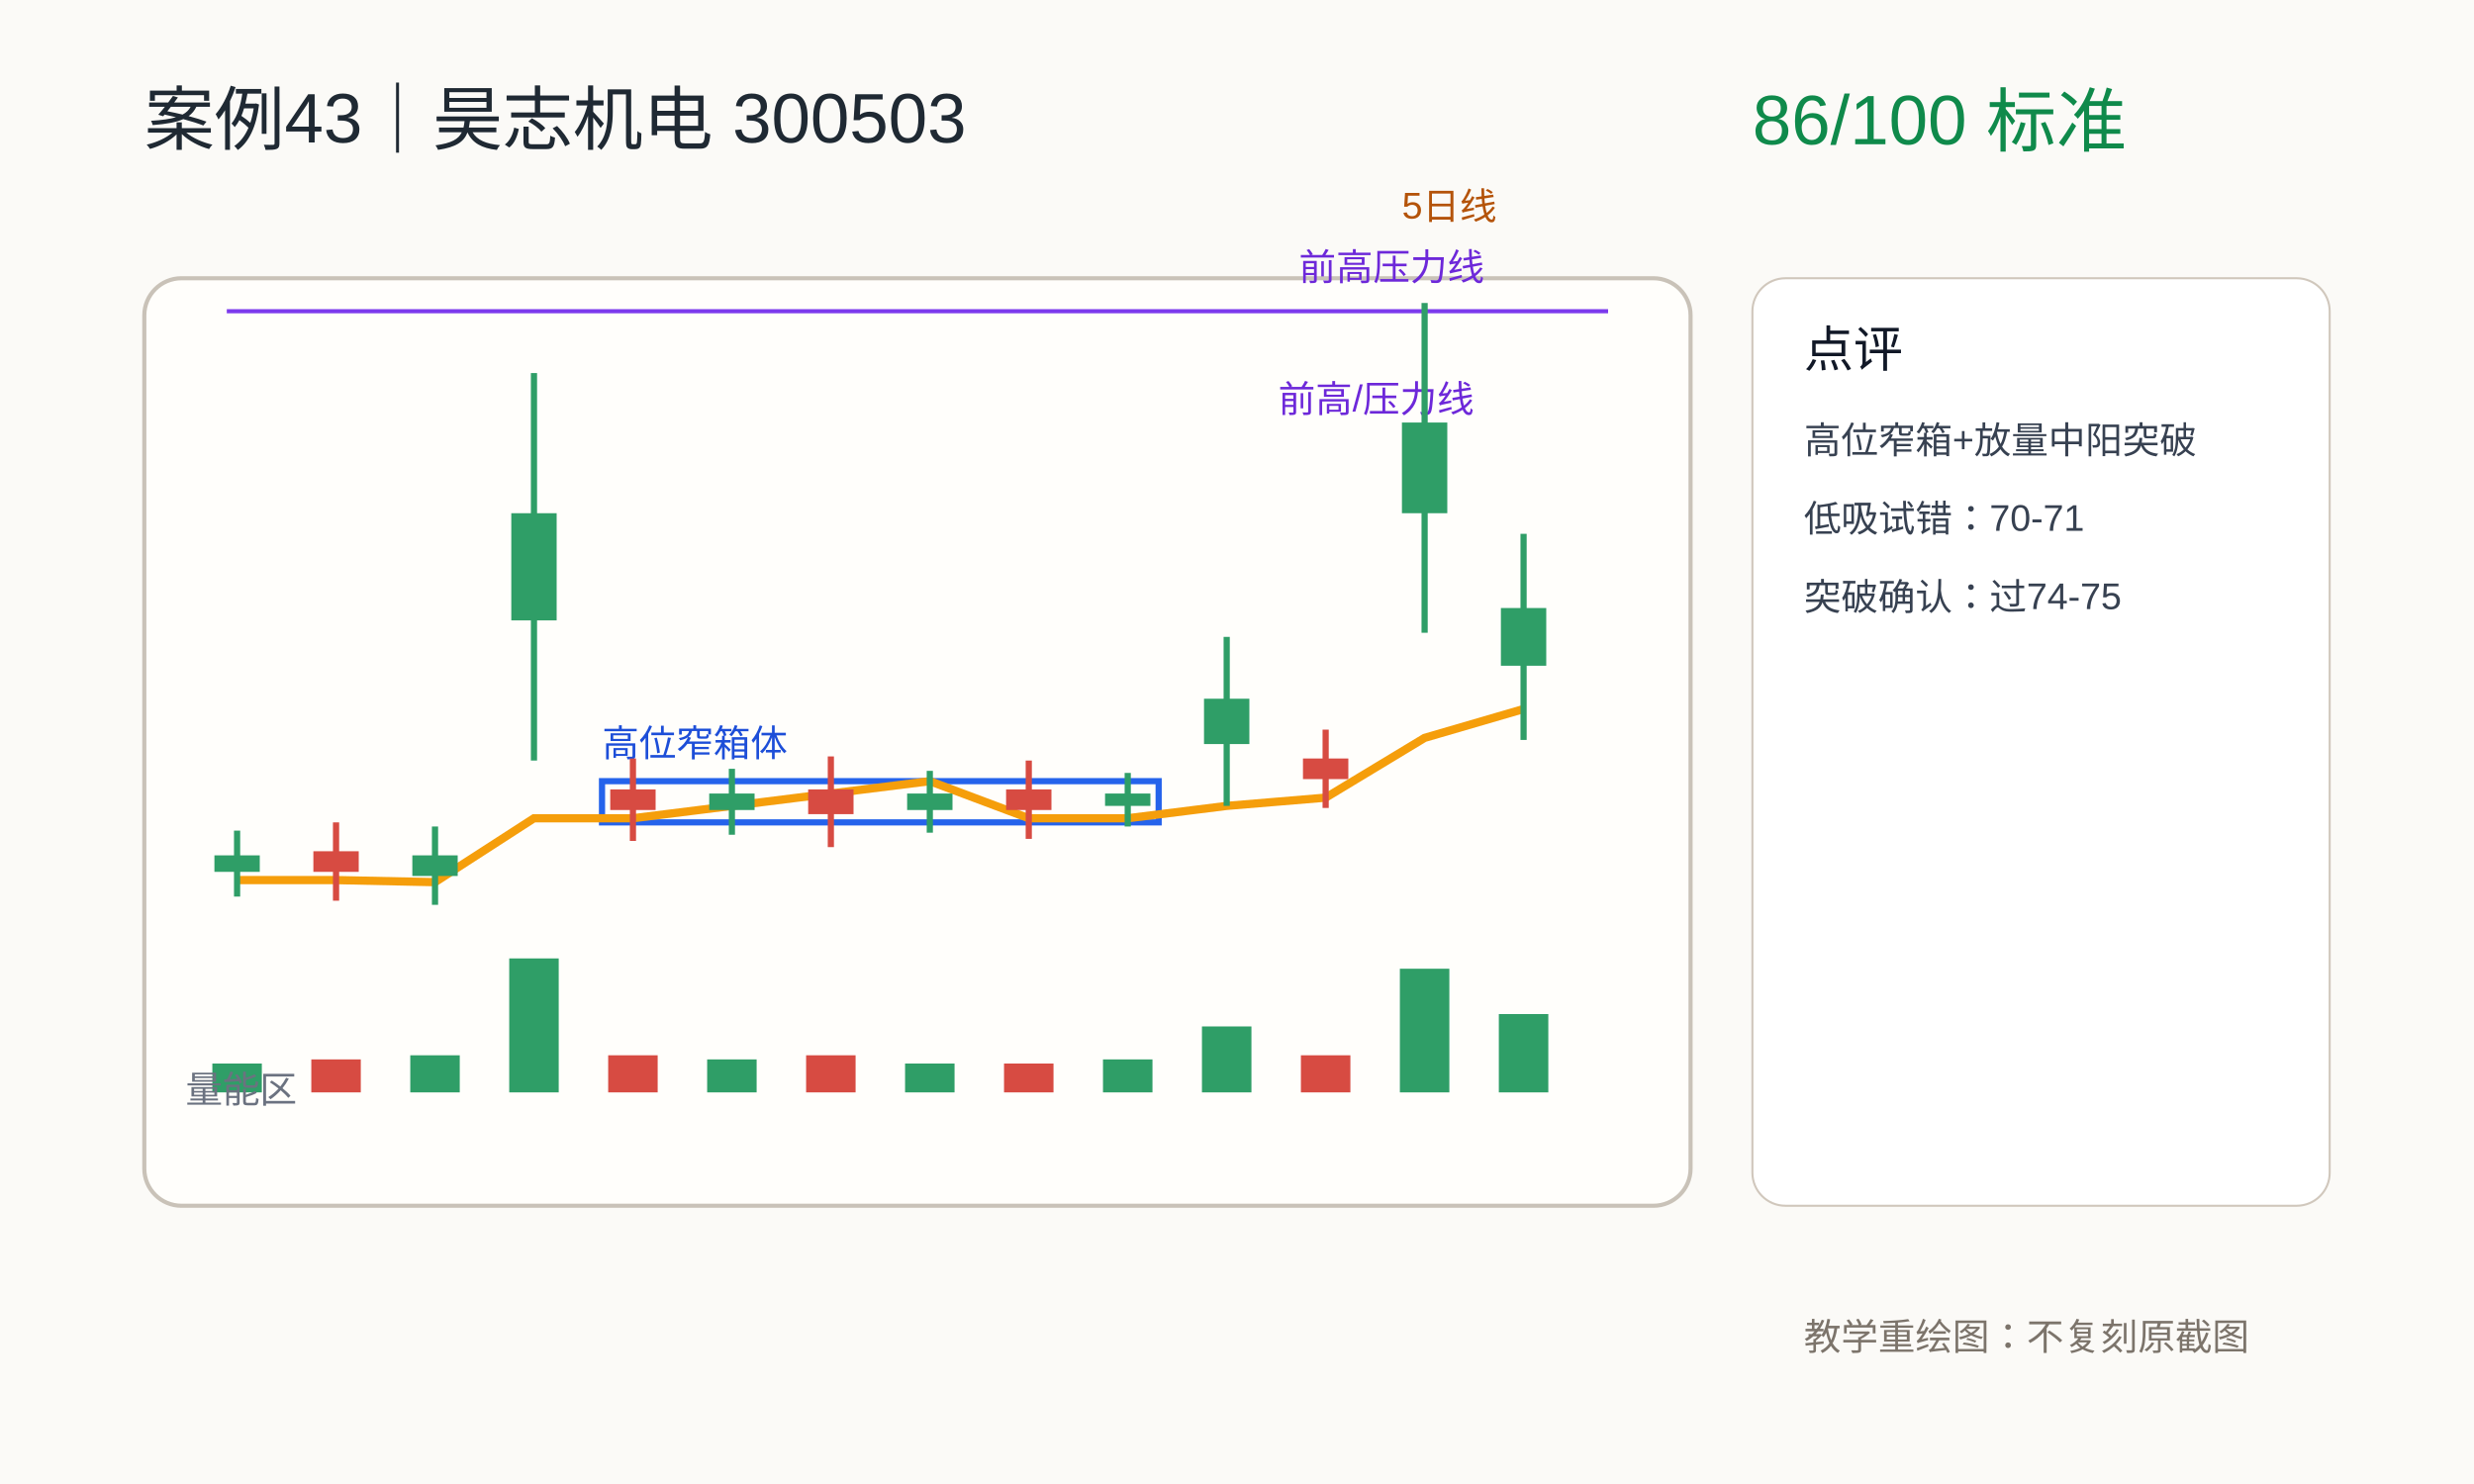
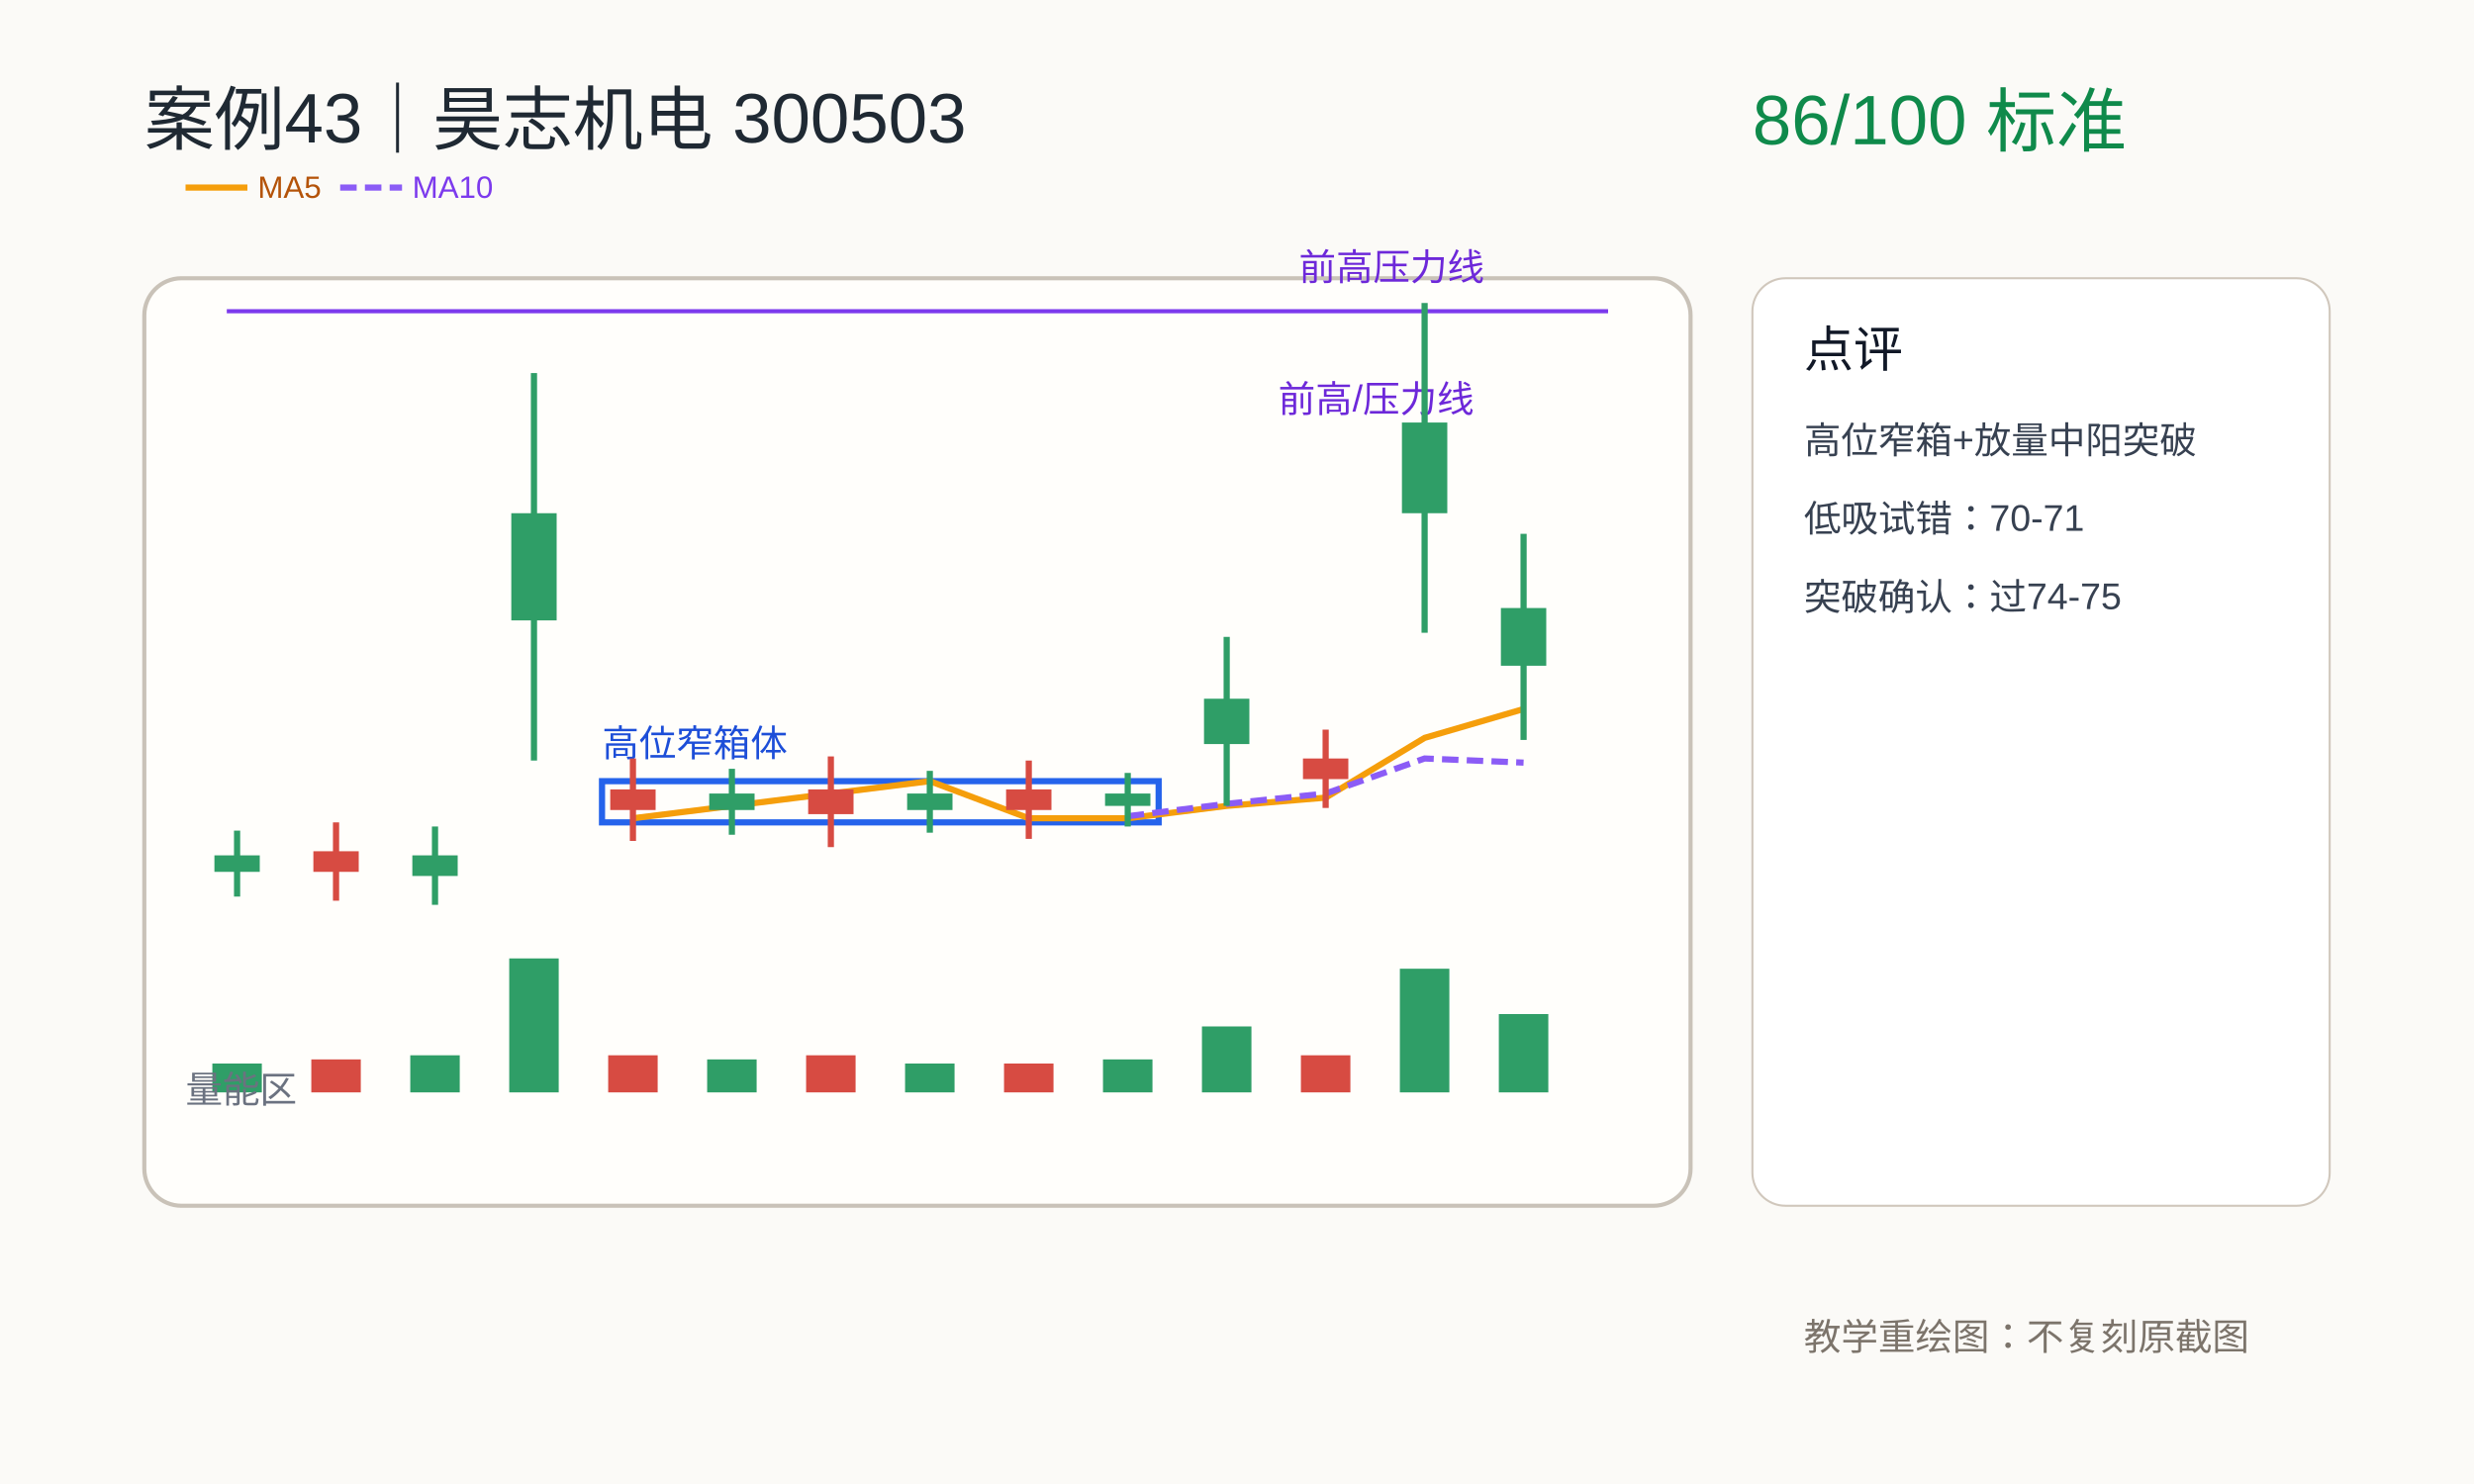
<svg xmlns="http://www.w3.org/2000/svg" width="1200" height="720" viewBox="0 0 1200 720">
  <rect width="1200" height="720" fill="#fbfaf7" />
  <rect x="70" y="135" width="750" height="450" rx="18" fill="#fffefb" stroke="#c9c2b8" stroke-width="2" />
  <text x="70" y="70" font-size="34" font-family="PingFang SC, Arial" fill="#1f2933">案例43｜昊志机电 300503</text>
  <text x="850" y="70" font-size="34" font-family="PingFang SC, Arial" fill="#0f8a4b">86/100  标准</text>
  <text x="620" y="200" font-size="18" font-family="PingFang SC, Arial" fill="#6d28d9">前高/压力线</text>
  <line x1="110" y1="151" x2="780" y2="151" stroke="#7c3aed" stroke-width="2" />
  <text x="630" y="136" font-size="18" font-family="PingFang SC, Arial" fill="#6d28d9">前高压力线</text>
  <rect x="292" y="379" width="270" height="20" fill="none" stroke="#2563eb" stroke-width="3" />
  <text x="292" y="367" font-size="18" font-family="PingFang SC, Arial" fill="#1d4ed8">高位窄箱体</text>
-   <polyline points="115,427 163,427 211,428 259,397 307,397 355,391 403,385 451,379 499,397 547,397 595,391 643,387 691,358 739,344" fill="none" stroke="#f59e0b" stroke-width="4" />
-   <text x="680" y="106" font-size="18" font-family="PingFang SC, Arial" fill="#b45309">5日线</text>
+   <polyline points="307,397 355,391 403,385 451,379 499,397 547,397 595,391 643,387 691,358 739,344" fill="none" stroke="#f59e0b" stroke-width="3" />
+   <polyline points="547,396 595,390 643,385 691,368 739,370" fill="none" stroke="#8b5cf6" stroke-width="3" stroke-dasharray="8,4" />
+   <line x1="90" y1="91" x2="120" y2="91" stroke="#f59e0b" stroke-width="3" />
+   <text x="125" y="96" font-size="15" font-family="PingFang SC, Arial" fill="#b45309">MA5</text>
+   <line x1="165" y1="91" x2="195" y2="91" stroke="#8b5cf6" stroke-width="3" stroke-dasharray="8,4" />
+   <text x="200" y="96" font-size="15" font-family="PingFang SC, Arial" fill="#7c3aed">MA10</text>
  <line x1="115" y1="403" x2="115" y2="435" stroke="#2f9e67" stroke-width="3" />
  <rect x="104" y="415" width="22" height="8" fill="#2f9e67" />
  <line x1="163" y1="399" x2="163" y2="437" stroke="#d74b42" stroke-width="3" />
  <rect x="152" y="413" width="22" height="10" fill="#d74b42" />
  <line x1="211" y1="401" x2="211" y2="439" stroke="#2f9e67" stroke-width="3" />
  <rect x="200" y="415" width="22" height="10" fill="#2f9e67" />
  <line x1="259" y1="181" x2="259" y2="369" stroke="#2f9e67" stroke-width="3" />
  <rect x="248" y="249" width="22" height="52" fill="#2f9e67" />
  <line x1="307" y1="368" x2="307" y2="408" stroke="#d74b42" stroke-width="3" />
  <rect x="296" y="383" width="22" height="10" fill="#d74b42" />
  <line x1="355" y1="373" x2="355" y2="405" stroke="#2f9e67" stroke-width="3" />
  <rect x="344" y="385" width="22" height="8" fill="#2f9e67" />
  <line x1="403" y1="367" x2="403" y2="411" stroke="#d74b42" stroke-width="3" />
  <rect x="392" y="383" width="22" height="12" fill="#d74b42" />
  <line x1="451" y1="374" x2="451" y2="404" stroke="#2f9e67" stroke-width="3" />
  <rect x="440" y="385" width="22" height="8" fill="#2f9e67" />
  <line x1="499" y1="369" x2="499" y2="407" stroke="#d74b42" stroke-width="3" />
  <rect x="488" y="383" width="22" height="10" fill="#d74b42" />
  <line x1="547" y1="375" x2="547" y2="401" stroke="#2f9e67" stroke-width="3" />
  <rect x="536" y="385" width="22" height="6" fill="#2f9e67" />
  <line x1="595" y1="309" x2="595" y2="391" stroke="#2f9e67" stroke-width="3" />
  <rect x="584" y="339" width="22" height="22" fill="#2f9e67" />
  <line x1="643" y1="354" x2="643" y2="392" stroke="#d74b42" stroke-width="3" />
  <rect x="632" y="368" width="22" height="10" fill="#d74b42" />
  <line x1="691" y1="147" x2="691" y2="307" stroke="#2f9e67" stroke-width="3" />
  <rect x="680" y="205" width="22" height="44" fill="#2f9e67" />
  <line x1="739" y1="259" x2="739" y2="359" stroke="#2f9e67" stroke-width="3" />
  <rect x="728" y="295" width="22" height="28" fill="#2f9e67" />
  <rect x="103" y="516" width="24" height="14" fill="#2f9e67" />
  <rect x="151" y="514" width="24" height="16" fill="#d74b42" />
  <rect x="199" y="512" width="24" height="18" fill="#2f9e67" />
  <rect x="247" y="465" width="24" height="65" fill="#2f9e67" />
  <rect x="295" y="512" width="24" height="18" fill="#d74b42" />
  <rect x="343" y="514" width="24" height="16" fill="#2f9e67" />
  <rect x="391" y="512" width="24" height="18" fill="#d74b42" />
  <rect x="439" y="516" width="24" height="14" fill="#2f9e67" />
  <rect x="487" y="516" width="24" height="14" fill="#d74b42" />
  <rect x="535" y="514" width="24" height="16" fill="#2f9e67" />
  <rect x="583" y="498" width="24" height="32" fill="#2f9e67" />
  <rect x="631" y="512" width="24" height="18" fill="#d74b42" />
  <rect x="679" y="470" width="24" height="60" fill="#2f9e67" />
  <rect x="727" y="492" width="24" height="38" fill="#2f9e67" />
  <text x="90" y="535" font-size="18" font-family="PingFang SC, Arial" fill="#6b7280">量能区</text>
  <rect x="850" y="135" width="280" height="450" rx="16" fill="#ffffff" stroke="#d0c7bc" />
  <text x="875" y="178" font-size="24" font-family="PingFang SC, Arial" fill="#111827">点评</text>
  <text x="875" y="220" font-size="18" font-family="PingFang SC, Arial" fill="#374151">高位窄箱+放量中阳突破</text>
  <text x="875" y="258" font-size="18" font-family="PingFang SC, Arial" fill="#374151">低吸试错：70-71</text>
  <text x="875" y="296" font-size="18" font-family="PingFang SC, Arial" fill="#374151">突破确认：过74-75</text>
  <text x="875" y="655" font-size="18" font-family="PingFang SC, Arial" fill="#7c746b">教学重绘图：不复刻原截图</text>
</svg>
